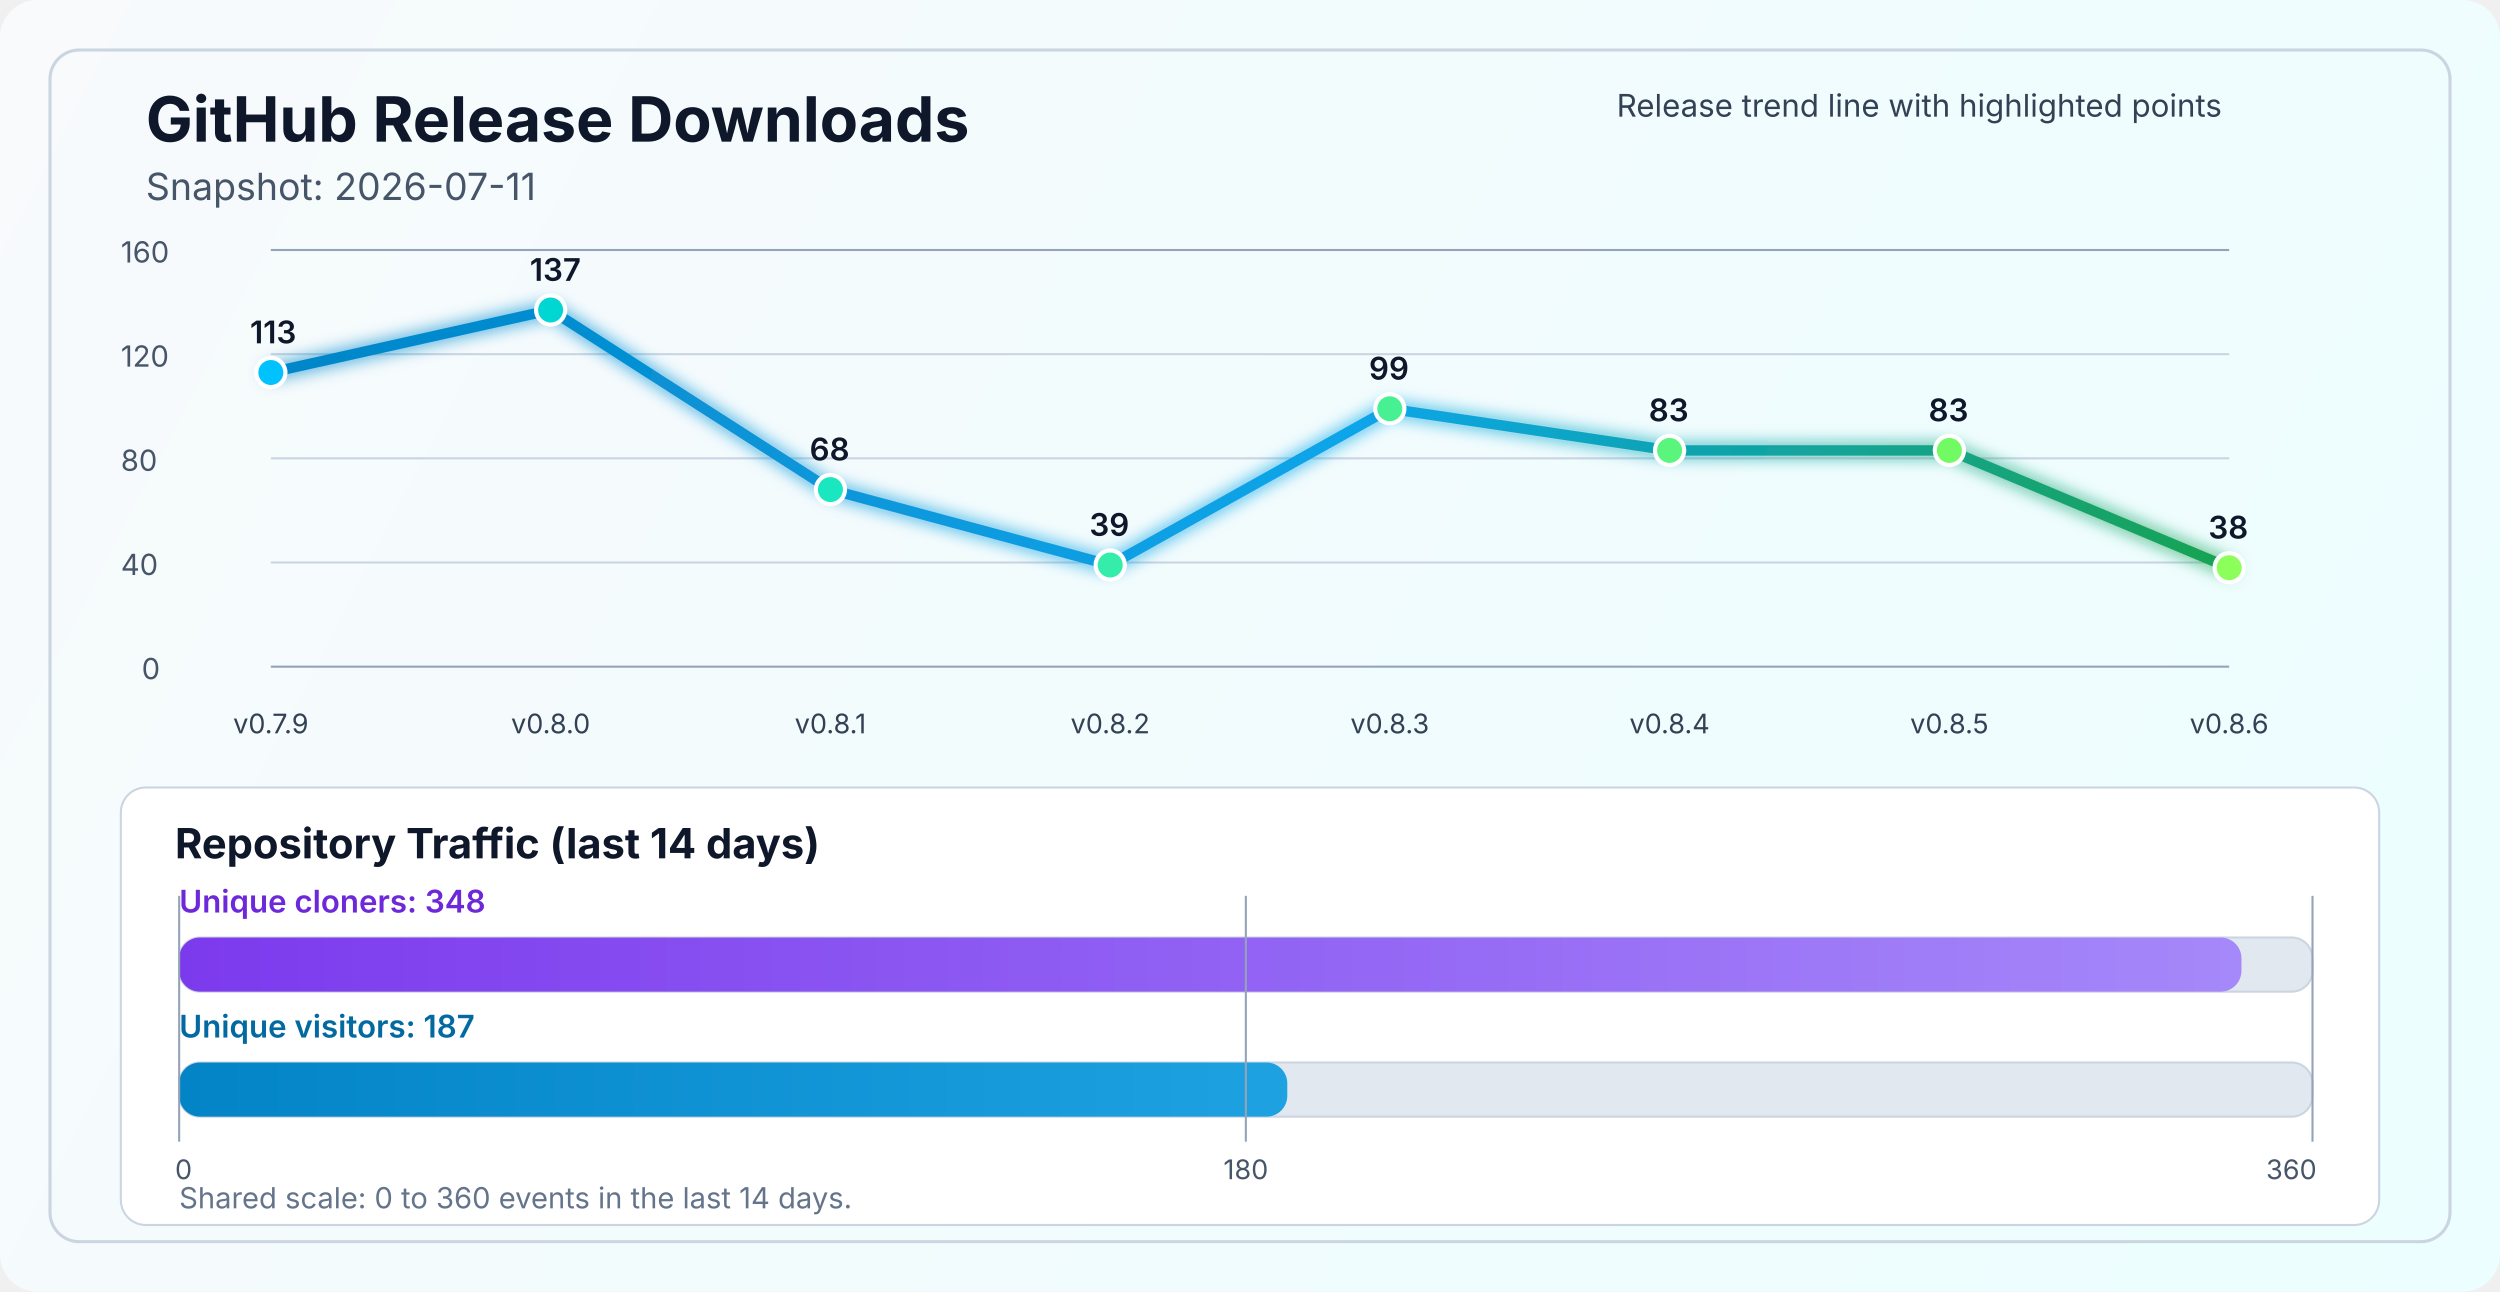
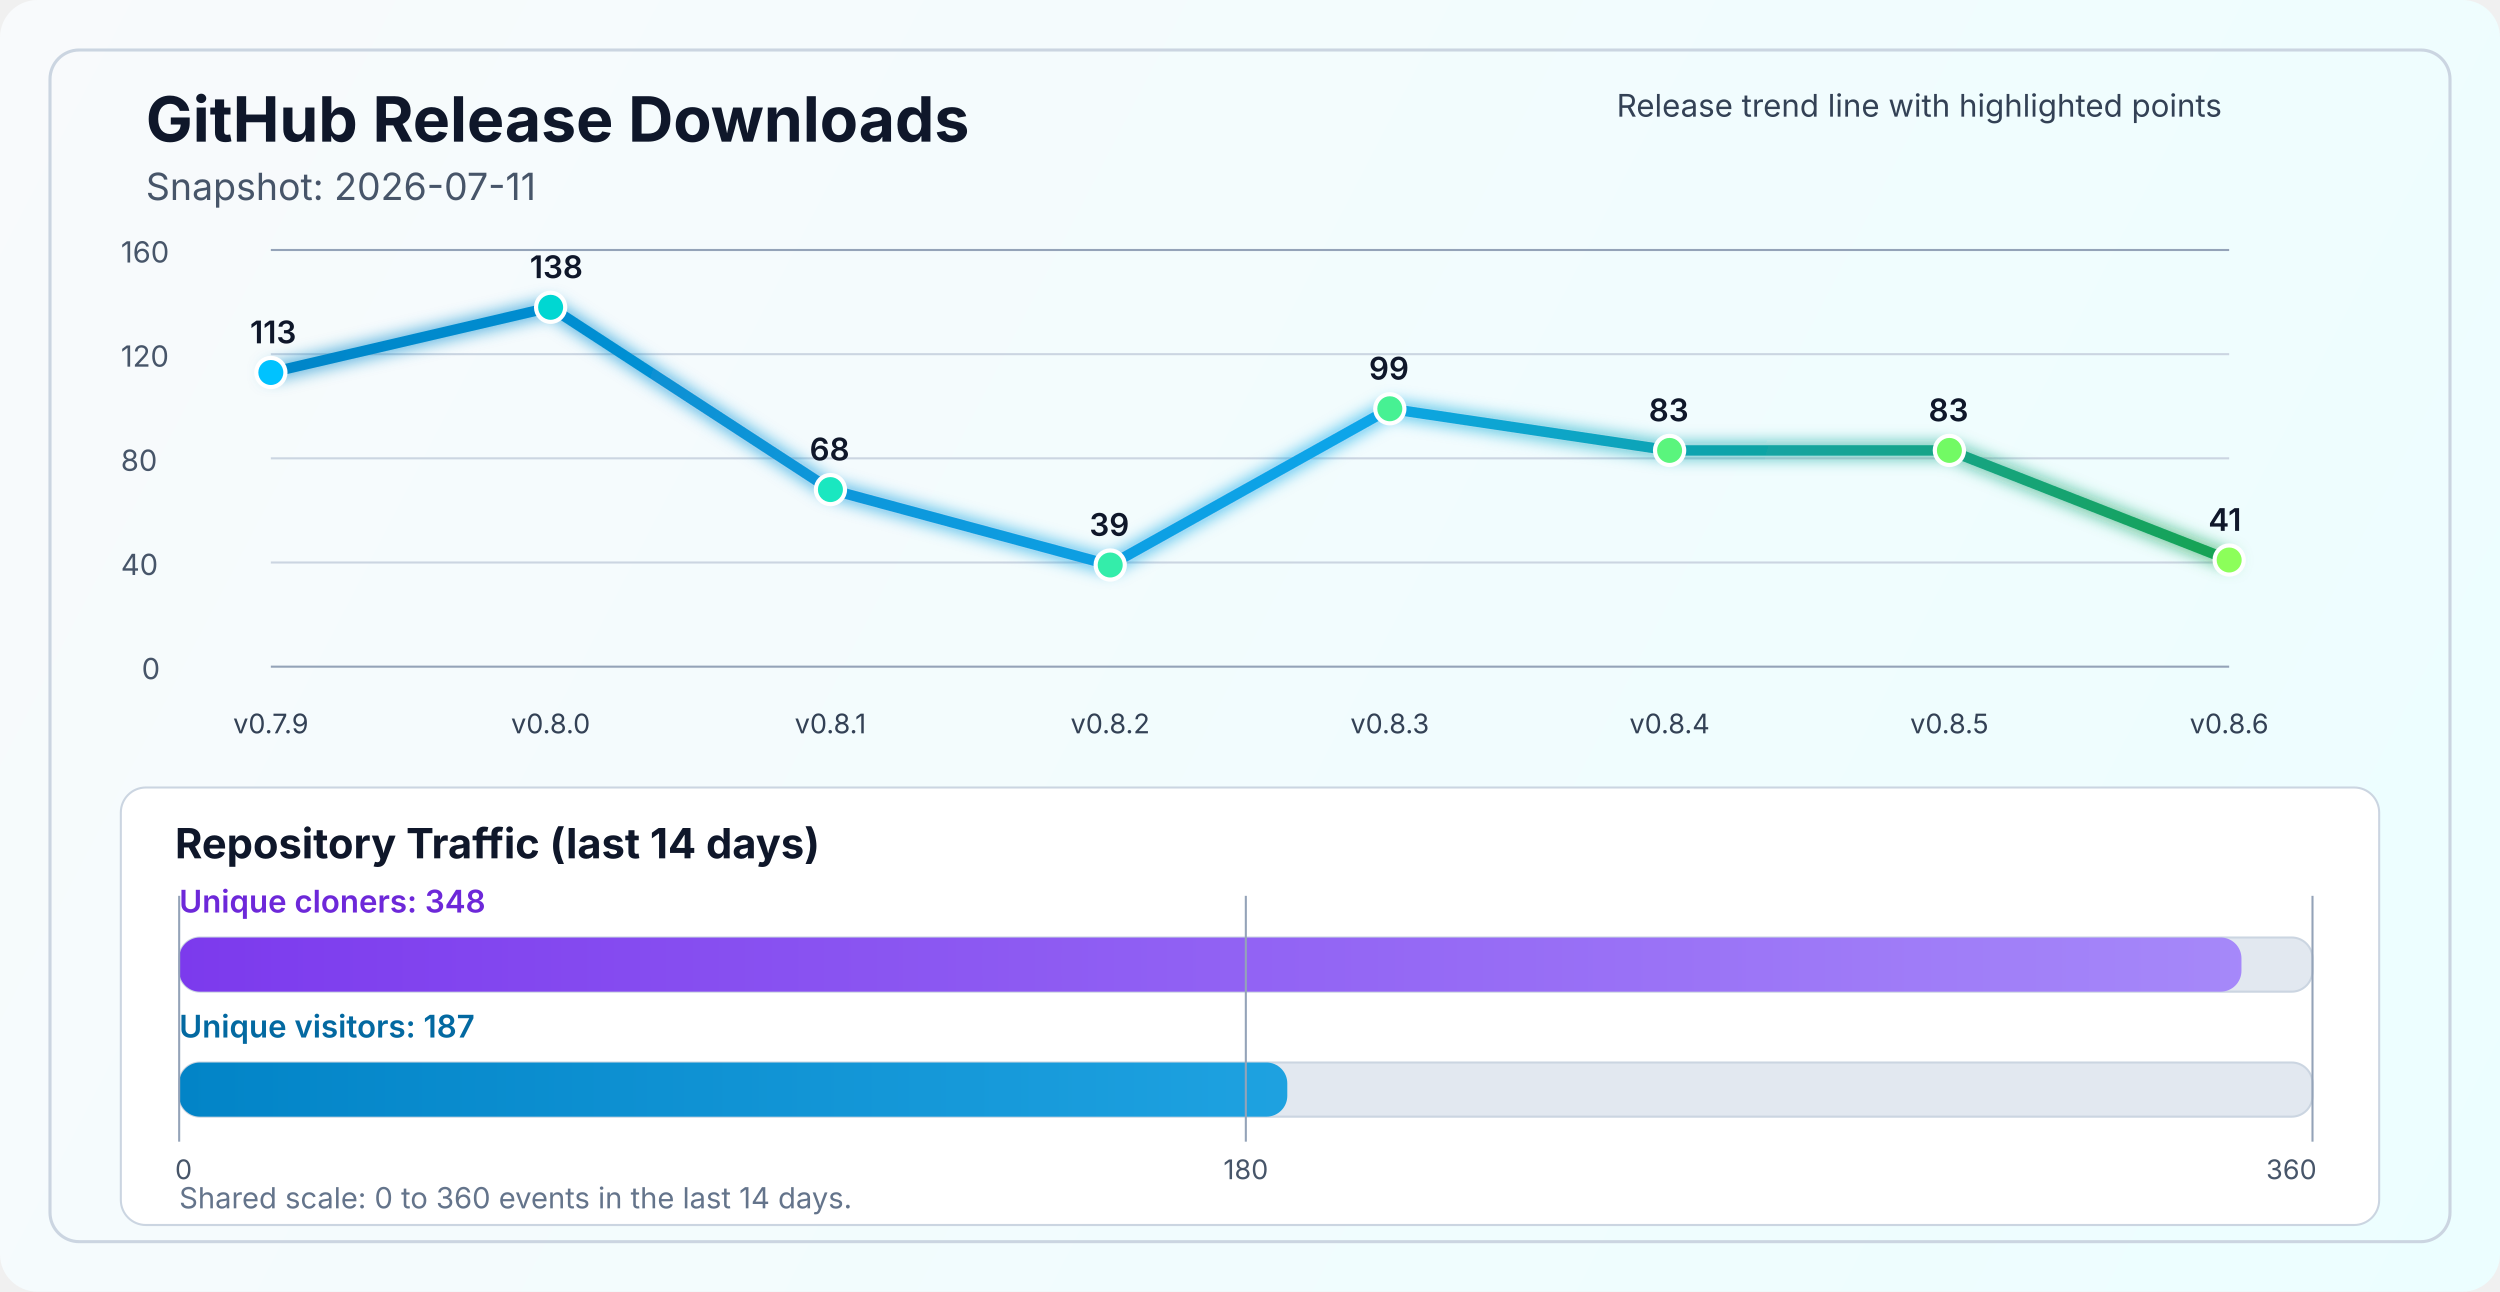
<svg xmlns="http://www.w3.org/2000/svg" width="1200" height="620" viewBox="0 0 1200 620" fill="none" role="img" aria-labelledby="title desc">
  <defs>
    <linearGradient id="bg" x1="0" y1="0" x2="1200" y2="620" gradientUnits="userSpaceOnUse">
      <stop stop-color="#F8FAFC" />
      <stop offset="1" stop-color="#ECFEFF" />
    </linearGradient>
    <linearGradient id="line" x1="130" y1="86" x2="1070" y2="340" gradientUnits="userSpaceOnUse">
      <stop stop-color="#0284C7" />
      <stop offset="0.55" stop-color="#0EA5E9" />
      <stop offset="1" stop-color="#16A34A" />
    </linearGradient>
    <linearGradient id="cloneFill" x1="86" y1="450" x2="1110" y2="450" gradientUnits="userSpaceOnUse">
      <stop stop-color="#7C3AED" />
      <stop offset="1" stop-color="#A78BFA" />
    </linearGradient>
    <linearGradient id="viewFill" x1="86" y1="482" x2="1110" y2="482" gradientUnits="userSpaceOnUse">
      <stop stop-color="#0284C7" />
      <stop offset="1" stop-color="#38BDF8" />
    </linearGradient>
    <filter id="glow" x="-50%" y="-50%" width="200%" height="200%">
      <feGaussianBlur stdDeviation="4" result="blur" />
      <feMerge>
        <feMergeNode in="blur" />
        <feMergeNode in="SourceGraphic" />
      </feMerge>
    </filter>
  </defs>
  <rect width="1200" height="620" rx="18" fill="url(#bg)" />
  <rect x="24" y="24" width="1152" height="572" rx="14" stroke="#CBD5E1" stroke-width="1.5" />
  <text x="70" y="68" fill="#0F172A" font-size="30" font-family="SF Pro Display, -apple-system, BlinkMacSystemFont, Segoe UI, sans-serif" font-weight="700">GitHub Release Downloads</text>
  <text x="70" y="96" fill="#475569" font-size="18" font-family="SF Pro Text, -apple-system, BlinkMacSystemFont, Segoe UI, sans-serif">Snapshot: 2026-07-11</text>
  <line x1="130" y1="320.0" x2="1070" y2="320.0" stroke="#94A3B8" stroke-width="1" />
  <line x1="130" y1="270.0" x2="1070" y2="270.0" stroke="#CBD5E1" stroke-width="1" />
  <line x1="130" y1="220.0" x2="1070" y2="220.0" stroke="#CBD5E1" stroke-width="1" />
  <line x1="130" y1="170.0" x2="1070" y2="170.0" stroke="#CBD5E1" stroke-width="1" />
  <line x1="130" y1="120.0" x2="1070" y2="120.0" stroke="#94A3B8" stroke-width="1" />
  <text x="68" y="326.0" fill="#475569" font-size="14" font-family="SF Pro Text, -apple-system, BlinkMacSystemFont, Segoe UI, sans-serif">0</text>
  <text x="58" y="276.0" fill="#475569" font-size="14" font-family="SF Pro Text, -apple-system, BlinkMacSystemFont, Segoe UI, sans-serif">40</text>
  <text x="58" y="226.0" fill="#475569" font-size="14" font-family="SF Pro Text, -apple-system, BlinkMacSystemFont, Segoe UI, sans-serif">80</text>
  <text x="58" y="176.0" fill="#475569" font-size="14" font-family="SF Pro Text, -apple-system, BlinkMacSystemFont, Segoe UI, sans-serif">120</text>
  <text x="58" y="126.0" fill="#475569" font-size="14" font-family="SF Pro Text, -apple-system, BlinkMacSystemFont, Segoe UI, sans-serif">160</text>
-   <polyline points="130.0,178.8 264.3,148.8 398.6,235.0 532.9,271.2 667.1,196.2 801.4,216.2 935.7,216.2 1070.0,272.5" fill="none" stroke="url(#line)" stroke-width="5" stroke-linecap="round" stroke-linejoin="round" filter="url(#glow)" />
+   <polyline points="130.0,178.8 264.3,147.5 398.6,235.0 532.9,271.2 667.1,196.2 801.4,216.2 935.7,216.2 1070.0,268.8" fill="none" stroke="url(#line)" stroke-width="5" stroke-linecap="round" stroke-linejoin="round" filter="url(#glow)" />
  <circle cx="130.0" cy="178.8" r="7" fill="#00C2FF" stroke="#FFFFFF" stroke-width="2" />
-   <circle cx="264.3" cy="148.8" r="7" fill="#00D7D2" stroke="#FFFFFF" stroke-width="2" />
+   <circle cx="264.3" cy="147.5" r="7" fill="#00D7D2" stroke="#FFFFFF" stroke-width="2" />
  <circle cx="398.6" cy="235.0" r="7" fill="#1AE7C0" stroke="#FFFFFF" stroke-width="2" />
  <circle cx="532.9" cy="271.2" r="7" fill="#34EDAA" stroke="#FFFFFF" stroke-width="2" />
  <circle cx="667.1" cy="196.2" r="7" fill="#47F193" stroke="#FFFFFF" stroke-width="2" />
  <circle cx="801.4" cy="216.2" r="7" fill="#5AF57D" stroke="#FFFFFF" stroke-width="2" />
  <circle cx="935.7" cy="216.2" r="7" fill="#72FA64" stroke="#FFFFFF" stroke-width="2" />
-   <circle cx="1070.0" cy="272.5" r="7" fill="#8CFF5A" stroke="#FFFFFF" stroke-width="2" />
+   <circle cx="1070.0" cy="268.8" r="7" fill="#8CFF5A" stroke="#FFFFFF" stroke-width="2" />
  <text x="130.0" y="352" text-anchor="middle" fill="#334155" font-size="13" font-family="SF Pro Text, -apple-system, BlinkMacSystemFont, Segoe UI, sans-serif">v0.7.9</text>
  <text x="264.3" y="352" text-anchor="middle" fill="#334155" font-size="13" font-family="SF Pro Text, -apple-system, BlinkMacSystemFont, Segoe UI, sans-serif">v0.8.0</text>
  <text x="398.6" y="352" text-anchor="middle" fill="#334155" font-size="13" font-family="SF Pro Text, -apple-system, BlinkMacSystemFont, Segoe UI, sans-serif">v0.8.1</text>
  <text x="532.9" y="352" text-anchor="middle" fill="#334155" font-size="13" font-family="SF Pro Text, -apple-system, BlinkMacSystemFont, Segoe UI, sans-serif">v0.8.2</text>
  <text x="667.1" y="352" text-anchor="middle" fill="#334155" font-size="13" font-family="SF Pro Text, -apple-system, BlinkMacSystemFont, Segoe UI, sans-serif">v0.8.3</text>
  <text x="801.4" y="352" text-anchor="middle" fill="#334155" font-size="13" font-family="SF Pro Text, -apple-system, BlinkMacSystemFont, Segoe UI, sans-serif">v0.8.4</text>
  <text x="935.7" y="352" text-anchor="middle" fill="#334155" font-size="13" font-family="SF Pro Text, -apple-system, BlinkMacSystemFont, Segoe UI, sans-serif">v0.8.5</text>
  <text x="1070.0" y="352" text-anchor="middle" fill="#334155" font-size="13" font-family="SF Pro Text, -apple-system, BlinkMacSystemFont, Segoe UI, sans-serif">v0.8.6</text>
  <text x="120.0" y="164.8" fill="#0F172A" font-size="15" font-family="SF Pro Text, -apple-system, BlinkMacSystemFont, Segoe UI, sans-serif" font-weight="600">113</text>
-   <text x="254.3" y="134.8" fill="#0F172A" font-size="15" font-family="SF Pro Text, -apple-system, BlinkMacSystemFont, Segoe UI, sans-serif" font-weight="600">137</text>
+   <text x="254.3" y="133.5" fill="#0F172A" font-size="15" font-family="SF Pro Text, -apple-system, BlinkMacSystemFont, Segoe UI, sans-serif" font-weight="600">138</text>
  <text x="388.6" y="221.0" fill="#0F172A" font-size="15" font-family="SF Pro Text, -apple-system, BlinkMacSystemFont, Segoe UI, sans-serif" font-weight="600">68</text>
  <text x="522.9" y="257.2" fill="#0F172A" font-size="15" font-family="SF Pro Text, -apple-system, BlinkMacSystemFont, Segoe UI, sans-serif" font-weight="600">39</text>
  <text x="657.1" y="182.2" fill="#0F172A" font-size="15" font-family="SF Pro Text, -apple-system, BlinkMacSystemFont, Segoe UI, sans-serif" font-weight="600">99</text>
  <text x="791.4" y="202.2" fill="#0F172A" font-size="15" font-family="SF Pro Text, -apple-system, BlinkMacSystemFont, Segoe UI, sans-serif" font-weight="600">83</text>
  <text x="925.7" y="202.2" fill="#0F172A" font-size="15" font-family="SF Pro Text, -apple-system, BlinkMacSystemFont, Segoe UI, sans-serif" font-weight="600">83</text>
-   <text x="1060.0" y="258.5" fill="#0F172A" font-size="15" font-family="SF Pro Text, -apple-system, BlinkMacSystemFont, Segoe UI, sans-serif" font-weight="600">38</text>
+   <text x="1060.0" y="254.8" fill="#0F172A" font-size="15" font-family="SF Pro Text, -apple-system, BlinkMacSystemFont, Segoe UI, sans-serif" font-weight="600">41</text>
  <text x="776" y="56" fill="#334155" font-size="15" font-family="SF Pro Text, -apple-system, BlinkMacSystemFont, Segoe UI, sans-serif">Release trend line with highlighted points</text>
  <rect x="58" y="378" width="1084" height="210" rx="12" fill="#FFFFFF" stroke="#CBD5E1" stroke-width="1" />
  <text x="84" y="412" fill="#0F172A" font-size="20" font-family="SF Pro Text, -apple-system, BlinkMacSystemFont, Segoe UI, sans-serif" font-weight="700">Repository Traffic (last 14 days)</text>
  <text x="86" y="438" fill="#6D28D9" font-size="15" font-family="SF Pro Text, -apple-system, BlinkMacSystemFont, Segoe UI, sans-serif" font-weight="600">Unique cloners: 348</text>
  <rect x="86" y="450" width="1024" height="26" rx="10" fill="#E2E8F0" stroke="#CBD5E1" stroke-width="1" />
  <rect x="86" y="450" width="989.9" height="26" rx="10" fill="url(#cloneFill)" />
  <text x="86" y="498" fill="#0369A1" font-size="15" font-family="SF Pro Text, -apple-system, BlinkMacSystemFont, Segoe UI, sans-serif" font-weight="600">Unique visitors: 187</text>
  <rect x="86" y="510" width="1024" height="26" rx="10" fill="#E2E8F0" stroke="#CBD5E1" stroke-width="1" />
  <rect x="86" y="510" width="531.9" height="26" rx="10" fill="url(#viewFill)" />
  <line x1="86" y1="430" x2="86" y2="548" stroke="#94A3B8" stroke-width="1" />
  <line x1="598.0" y1="430" x2="598.0" y2="548" stroke="#94A3B8" stroke-width="1" />
  <line x1="1110" y1="430" x2="1110" y2="548" stroke="#94A3B8" stroke-width="1" />
  <text x="84" y="566" text-anchor="start" fill="#475569" font-size="13" font-family="SF Pro Text, -apple-system, BlinkMacSystemFont, Segoe UI, sans-serif">0</text>
  <text x="598.0" y="566" text-anchor="middle" fill="#475569" font-size="13" font-family="SF Pro Text, -apple-system, BlinkMacSystemFont, Segoe UI, sans-serif">180</text>
  <text x="1112" y="566" text-anchor="end" fill="#475569" font-size="13" font-family="SF Pro Text, -apple-system, BlinkMacSystemFont, Segoe UI, sans-serif">360</text>
  <text x="86" y="580" fill="#64748B" font-size="14" font-family="SF Pro Text, -apple-system, BlinkMacSystemFont, Segoe UI, sans-serif">Shared scale: 0 to 360 events in the last 14 days.</text>
</svg>
